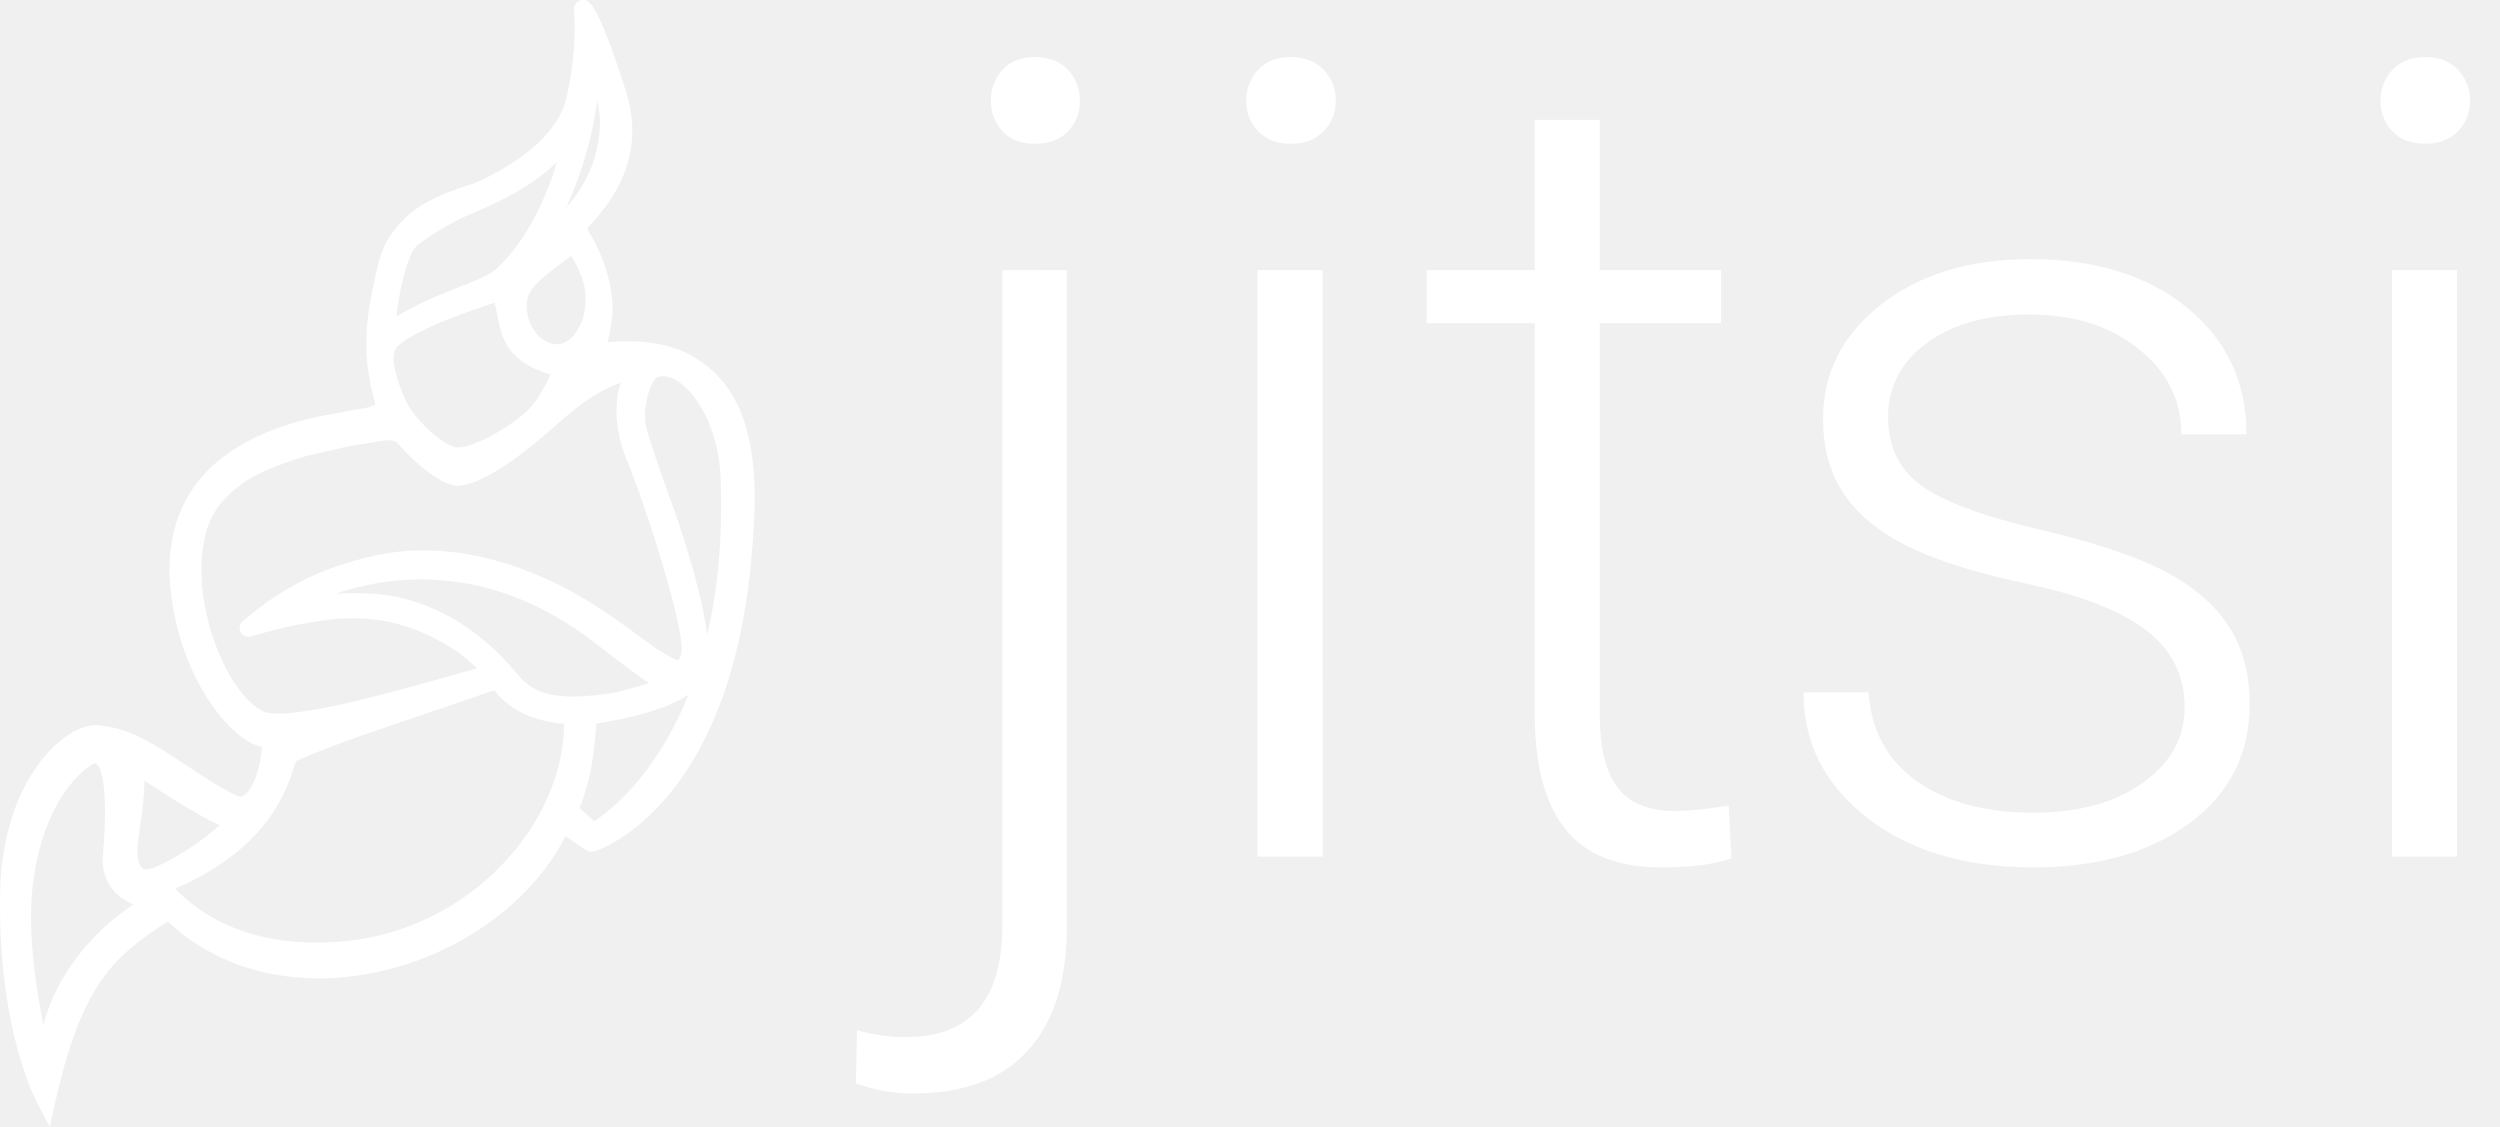
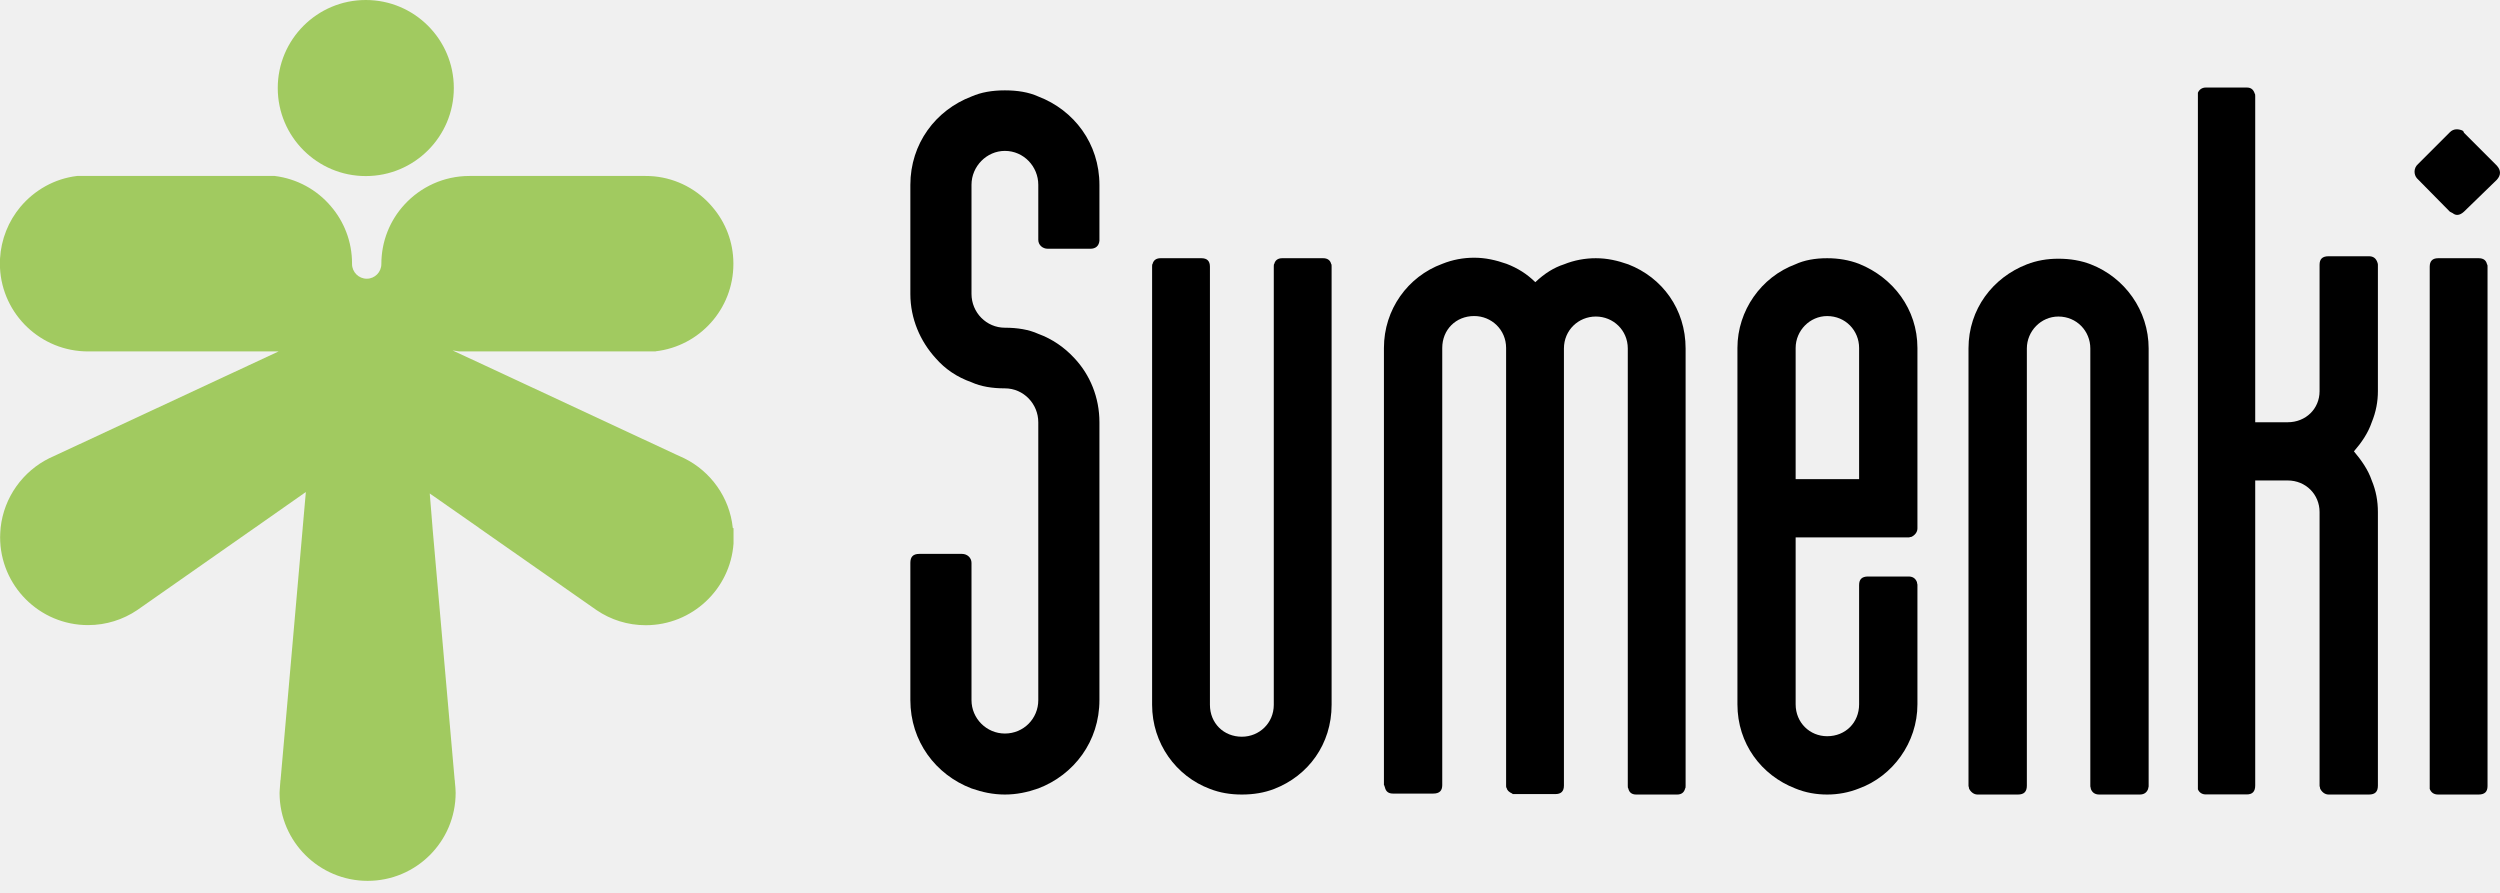
- <svg xmlns="http://www.w3.org/2000/svg" width="71" height="32" viewBox="0 0 71 32" fill="none">
-   <path d="M20.945 11.496C20.688 10.945 20.272 10.482 19.752 10.166C19.133 9.773 18.36 9.69 17.821 9.69C17.639 9.69 17.458 9.7 17.277 9.718H17.264C17.274 9.644 17.293 9.548 17.309 9.47C17.336 9.333 17.366 9.178 17.384 9.016C17.456 8.321 17.208 7.387 16.753 6.636C16.681 6.516 16.684 6.476 16.684 6.476C16.706 6.442 16.733 6.41 16.763 6.383L16.805 6.339C17.88 5.187 18.206 3.921 17.77 2.567C16.944 1.24512e-05 16.722 1.24425e-05 16.56 1.24425e-05C16.524 -0 16.488 0.007 16.455 0.021C16.422 0.036 16.392 0.057 16.368 0.084C16.341 0.116 16.322 0.154 16.31 0.195C16.299 0.236 16.297 0.278 16.303 0.32C16.387 1.171 16.195 2.39 16.067 2.854C15.911 3.437 15.363 4.308 13.635 5.135C13.514 5.187 13.39 5.233 13.264 5.272C12.7 5.46 11.758 5.776 11.235 6.497C10.84 6.959 10.744 7.423 10.573 8.259C10.421 9.003 10.298 9.908 10.539 10.989C10.563 11.096 10.586 11.186 10.607 11.266C10.622 11.323 10.635 11.372 10.645 11.415L10.665 11.411L10.644 11.416C10.66 11.48 10.65 11.496 10.627 11.512C10.543 11.545 10.458 11.571 10.371 11.59C10.115 11.631 9.859 11.677 9.614 11.725C8.836 11.859 6.483 12.264 5.4 13.989C4.731 15.053 4.636 16.442 5.117 18.123C5.615 19.788 6.605 20.931 7.282 21.164L7.293 21.168C7.342 21.19 7.388 21.208 7.434 21.224C7.434 21.27 7.429 21.327 7.423 21.391C7.419 21.419 7.414 21.45 7.41 21.483C7.336 22.026 7.08 22.611 6.819 22.627C6.681 22.6 6.136 22.291 5.75 22.037C5.626 21.956 5.509 21.879 5.398 21.805C4.321 21.093 3.727 20.7 2.819 20.599C2.788 20.596 2.757 20.594 2.726 20.594C1.766 20.594 0.038 22.211 0.001 25.432C-0.017 27.046 0.152 28.522 0.505 29.818C0.757 30.747 1.026 31.276 1.104 31.418L1.415 32L1.557 31.36C2.306 27.968 3.23 27.151 4.768 26.173C5.895 27.229 7.375 27.786 9.061 27.786C10.482 27.786 11.969 27.373 13.246 26.623C14.501 25.887 15.47 24.895 16.062 23.748C16.161 23.812 16.28 23.896 16.358 23.951C16.64 24.148 16.7 24.189 16.8 24.189H16.809C16.919 24.185 17.957 23.837 19.02 22.538C19.638 21.784 20.147 20.851 20.534 19.763C21.013 18.419 21.302 16.832 21.4 15.047C21.509 13.548 21.357 12.355 20.948 11.499L20.945 11.496ZM16.963 2.868C17.052 3.228 17.064 3.603 16.997 3.968C16.897 4.677 16.597 5.312 16.083 5.891C16.521 4.931 16.817 3.913 16.963 2.868ZM16.221 7.27C16.377 7.506 16.497 7.765 16.575 8.038C16.662 8.395 16.646 8.77 16.53 9.119C16.346 9.556 16.1 9.777 15.797 9.777H15.757C15.65 9.761 15.548 9.723 15.456 9.667C15.067 9.439 14.856 8.835 15.008 8.392C15.014 8.379 15.02 8.365 15.026 8.351C15.051 8.287 15.122 8.164 15.319 7.974C15.601 7.725 16.012 7.411 16.22 7.27L16.221 7.27ZM11.715 7.149L11.719 7.142V7.136C11.802 6.931 12.375 6.6 12.755 6.38C12.803 6.352 12.85 6.324 12.897 6.298C13.064 6.21 13.235 6.131 13.409 6.061C14.035 5.795 15.009 5.38 15.812 4.608C15.579 5.425 15.018 6.8 14.097 7.633C13.892 7.818 13.479 7.981 12.999 8.171C12.483 8.374 11.862 8.619 11.26 8.988C11.306 8.517 11.452 7.695 11.712 7.149H11.715ZM11.315 9.811C11.625 9.555 12.192 9.208 14.05 8.595C14.063 8.652 14.078 8.726 14.092 8.8C14.103 8.856 14.115 8.919 14.129 8.988C14.251 9.588 14.385 10.263 15.635 10.637C15.519 10.893 15.28 11.326 15.196 11.409L15.169 11.432L15.149 11.464C14.906 11.854 13.592 12.706 13.003 12.706C12.978 12.706 12.952 12.704 12.928 12.7C12.573 12.632 11.759 11.909 11.52 11.374C11.057 10.325 11.152 9.947 11.312 9.813L11.315 9.811ZM6.686 19.439C6.005 18.426 5.489 16.655 5.827 15.232V15.226C5.99 14.451 6.531 13.995 6.755 13.835L6.787 13.812C7.118 13.523 7.797 13.217 8.698 12.95C8.826 12.917 8.896 12.902 8.899 12.902C9.065 12.868 9.246 12.826 9.422 12.786C9.755 12.701 10.093 12.635 10.433 12.588C10.518 12.579 10.604 12.563 10.685 12.547C10.796 12.523 10.909 12.508 11.022 12.504C11.113 12.499 11.202 12.523 11.278 12.572C11.612 12.968 12.43 13.752 12.966 13.798H12.982H13C13.611 13.765 14.568 13.169 15.845 12.026C16.062 11.834 16.264 11.666 16.462 11.519L16.486 11.501C16.834 11.236 17.218 11.022 17.626 10.864C17.493 11.302 17.386 12.05 17.818 13.104C18.043 13.649 18.474 14.878 18.832 16.081C19.448 18.154 19.362 18.518 19.35 18.552C19.333 18.623 19.305 18.69 19.267 18.752C19.219 18.743 19.173 18.726 19.13 18.703C18.819 18.56 18.471 18.304 18.064 18.003C17.309 17.45 16.37 16.761 14.996 16.224C13.987 15.83 12.983 15.63 12.015 15.63C11.614 15.629 11.213 15.668 10.819 15.744C8.655 16.171 7.514 17.125 6.901 17.638L6.897 17.642C6.856 17.675 6.827 17.719 6.813 17.769C6.799 17.819 6.801 17.872 6.818 17.921C6.836 17.969 6.868 18.01 6.91 18.039C6.952 18.068 7.002 18.083 7.054 18.083C7.109 18.083 7.164 18.067 7.343 18.015C7.992 17.822 8.656 17.684 9.327 17.602C9.568 17.574 9.81 17.559 10.053 17.559C11.1 17.559 12.064 17.879 13.084 18.572C13.318 18.767 13.461 18.897 13.547 18.982L13.459 19.005L12.84 19.18C11.308 19.613 8.991 20.267 7.895 20.267C7.811 20.268 7.727 20.263 7.644 20.253C7.359 20.211 7.013 19.914 6.691 19.439L6.686 19.439ZM2.167 27.212C1.736 27.774 1.418 28.415 1.232 29.098C1.026 28.111 0.784 26.486 0.922 25.222C1.208 22.602 2.506 21.724 2.699 21.678H2.711C2.722 21.678 2.735 21.678 2.76 21.706C2.864 21.818 3.088 22.294 2.925 24.261C2.886 24.666 2.984 25.009 3.215 25.28C3.372 25.459 3.57 25.599 3.791 25.687C3.167 26.1 2.617 26.615 2.165 27.212L2.167 27.212ZM4.373 24.64C4.306 24.67 4.233 24.687 4.159 24.69C4.133 24.692 4.107 24.689 4.082 24.679C4.058 24.67 4.036 24.655 4.018 24.636C3.976 24.593 3.882 24.444 3.912 24.006C3.934 23.79 3.964 23.575 3.992 23.366C4.055 22.971 4.092 22.574 4.104 22.175C4.861 22.67 5.699 23.195 6.242 23.437C5.887 23.751 5.15 24.316 4.373 24.641V24.64ZM14.245 24.57C13.025 25.842 11.377 26.617 9.619 26.746C9.41 26.761 9.202 26.769 9.002 26.769C6.687 26.769 5.511 25.786 4.97 25.239C7.585 24.111 8.116 22.497 8.348 21.793C8.37 21.724 8.39 21.665 8.412 21.613C8.511 21.564 8.829 21.421 9.808 21.055C10.576 20.778 11.497 20.468 12.309 20.195C12.986 19.967 13.57 19.769 13.889 19.652L13.916 19.643C13.98 19.626 14.018 19.617 14.044 19.613L14.062 19.636C14.359 20.024 14.85 20.26 14.854 20.263C15.223 20.428 15.618 20.527 16.021 20.557C16.012 21.956 15.373 23.406 14.249 24.569L14.245 24.57ZM16.274 19.782C15.306 19.782 14.966 19.47 14.649 19.093C13.077 17.219 11.338 16.911 10.663 16.866C10.447 16.852 10.235 16.845 10.032 16.845C9.862 16.845 9.695 16.849 9.533 16.86C10.316 16.593 11.138 16.457 11.965 16.455C13.699 16.455 15.369 17.069 16.926 18.28C17.561 18.774 18.028 19.124 18.432 19.405C18.235 19.463 17.97 19.538 17.635 19.629L17.507 19.664C17.101 19.736 16.689 19.776 16.276 19.782H16.274ZM16.878 23.327C16.776 23.237 16.622 23.094 16.462 22.949C16.609 22.576 16.719 22.191 16.792 21.797C16.868 21.382 16.915 20.837 16.937 20.549C17.397 20.48 17.852 20.383 18.3 20.259C18.84 20.104 19.256 19.928 19.553 19.727C18.627 22.04 17.286 23.055 16.878 23.325V23.327ZM20.082 18.038C19.944 16.899 19.483 15.489 19.302 14.941C19.283 14.877 19.267 14.831 19.256 14.797C19.243 14.754 19.201 14.638 19.116 14.401C18.893 13.781 18.43 12.492 18.348 12.111C18.229 11.55 18.497 10.779 18.668 10.712C18.72 10.692 18.776 10.682 18.833 10.682C19.148 10.682 19.537 10.979 19.845 11.459C20.217 12.035 20.438 12.799 20.467 13.603C20.531 15.357 20.368 16.822 20.083 18.038" fill="white" />
-   <path d="M30.298 7.67V26.314C30.298 27.853 29.928 29.029 29.189 29.839C28.45 30.65 27.362 31.055 25.925 31.055C25.373 31.056 24.826 30.958 24.309 30.766L24.339 29.254C24.789 29.387 25.256 29.454 25.725 29.454C27.552 29.454 28.465 28.401 28.465 26.296V7.672L30.298 7.67ZM29.39 1.62C29.79 1.62 30.103 1.74 30.329 1.98C30.554 2.216 30.675 2.533 30.668 2.859C30.672 3.019 30.644 3.179 30.586 3.329C30.528 3.479 30.441 3.616 30.329 3.731C30.103 3.966 29.79 4.083 29.39 4.083C28.999 4.083 28.694 3.965 28.474 3.731C28.253 3.496 28.134 3.182 28.143 2.859C28.134 2.534 28.253 2.218 28.474 1.98C28.694 1.74 29 1.62 29.39 1.62Z" fill="white" />
-   <path d="M35.395 2.859C35.387 2.533 35.509 2.216 35.734 1.98C35.959 1.74 36.267 1.62 36.657 1.62C37.048 1.62 37.358 1.74 37.589 1.98C37.703 2.096 37.791 2.233 37.851 2.384C37.91 2.535 37.939 2.697 37.935 2.859C37.94 3.02 37.911 3.181 37.852 3.33C37.792 3.48 37.703 3.617 37.589 3.731C37.358 3.966 37.048 4.084 36.657 4.083C36.267 4.083 35.959 3.965 35.734 3.731C35.622 3.616 35.535 3.479 35.477 3.329C35.419 3.179 35.391 3.019 35.395 2.859ZM37.566 24.328H35.715V7.67H37.562L37.566 24.328Z" fill="white" />
-   <path d="M45.432 3.405V7.67H48.88V9.179H45.432V20.291C45.432 21.216 45.599 21.905 45.932 22.357C46.266 22.808 46.823 23.035 47.603 23.035C47.91 23.035 48.408 22.983 49.096 22.881L49.172 24.376C48.69 24.547 48.033 24.633 47.202 24.636C45.94 24.636 45.021 24.269 44.446 23.535C43.871 22.801 43.585 21.721 43.587 20.294V9.179H40.52V7.67H43.587V3.405H45.432Z" fill="white" />
-   <path d="M62.044 20.096C62.044 19.183 61.677 18.449 60.943 17.894C60.21 17.34 59.104 16.907 57.626 16.593C56.147 16.28 55 15.921 54.184 15.516C53.368 15.111 52.763 14.615 52.368 14.028C51.972 13.443 51.775 12.735 51.775 11.904C51.775 10.59 52.325 9.504 53.423 8.648C54.521 7.791 55.927 7.362 57.641 7.36C59.498 7.36 60.989 7.819 62.113 8.738C63.237 9.657 63.8 10.855 63.799 12.333H61.951C61.951 11.358 61.544 10.548 60.728 9.901C59.912 9.254 58.883 8.931 57.641 8.931C56.429 8.931 55.457 9.201 54.723 9.74C53.99 10.278 53.623 10.979 53.622 11.84C53.622 12.672 53.928 13.316 54.538 13.772C55.149 14.229 56.262 14.647 57.879 15.027C59.496 15.406 60.707 15.812 61.513 16.243C62.319 16.675 62.916 17.193 63.305 17.798C63.695 18.404 63.89 19.138 63.89 20C63.89 21.408 63.323 22.532 62.189 23.372C61.055 24.211 59.574 24.632 57.747 24.634C55.808 24.634 54.235 24.164 53.029 23.226C51.822 22.287 51.219 21.099 51.22 19.662H53.067C53.139 20.739 53.593 21.578 54.429 22.179C55.266 22.78 56.372 23.08 57.747 23.08C59.031 23.08 60.067 22.797 60.857 22.233C61.647 21.669 62.042 20.956 62.044 20.096Z" fill="white" />
-   <path d="M67.61 2.859C67.602 2.533 67.723 2.216 67.948 1.98C68.174 1.74 68.482 1.62 68.872 1.62C69.263 1.62 69.573 1.74 69.804 1.98C69.917 2.096 70.005 2.233 70.064 2.385C70.123 2.536 70.151 2.697 70.147 2.859C70.151 3.02 70.123 3.181 70.064 3.33C70.004 3.48 69.915 3.617 69.801 3.731C69.57 3.966 69.259 4.084 68.87 4.083C68.48 4.083 68.172 3.965 67.946 3.731C67.834 3.616 67.747 3.479 67.689 3.329C67.63 3.179 67.603 3.019 67.607 2.859H67.61ZM69.778 24.328H67.933V7.67H69.781L69.778 24.328Z" fill="white" />
+ <svg xmlns="http://www.w3.org/2000/svg" viewBox="0 0 70 25" fill="none">
+   <path d="M10.242 4.93C11.603 4.93 12.707 3.826 12.707 2.465C12.707 1.104 11.603 0 10.242 0C8.88 0 7.777 1.104 7.777 2.465C7.777 3.826 8.88 4.93 10.242 4.93Z" fill="#A1CA60" />
+   <path d="M18.359 9.836C19.586 9.695 20.535 8.654 20.535 7.388V7.371C20.532 6.769 20.312 6.223 19.951 5.8C19.549 5.319 18.964 4.999 18.308 4.937C18.232 4.93 18.153 4.927 18.07 4.927H13.144C12.425 4.927 11.775 5.236 11.325 5.728C10.923 6.164 10.678 6.749 10.678 7.392C10.678 7.619 10.496 7.804 10.269 7.804C10.043 7.804 9.857 7.619 9.857 7.392V7.375C9.857 6.763 9.633 6.202 9.262 5.772C8.874 5.315 8.32 5.006 7.694 4.927H2.159C1.523 5.002 0.963 5.326 0.571 5.793C0.241 6.188 0.031 6.694 0 7.247V7.502C0.065 8.805 1.145 9.84 2.465 9.84H7.801L6.931 10.245L1.506 12.772L1.386 12.827C0.643 13.192 0.11 13.921 0.017 14.78V14.787C0.01 14.87 0.003 14.955 0.003 15.041C0.003 16.399 1.104 17.503 2.465 17.503C2.974 17.503 3.448 17.348 3.84 17.084L7.117 14.79L7.127 14.784L8.564 13.776L8.475 14.784V14.79L8.042 19.724L7.856 21.838L7.852 21.852L7.832 22.117C7.828 22.144 7.828 22.172 7.828 22.199V22.216C7.835 23.568 8.939 24.664 10.293 24.664C11.655 24.664 12.758 23.561 12.758 22.199C12.758 22.175 12.758 22.151 12.755 22.124L12.752 22.065L12.745 21.986L12.738 21.911L12.735 21.852L12.731 21.845L12.545 19.727L12.112 14.794V14.787L12.033 13.817L13.412 14.78L13.419 14.787L16.709 17.087C17.101 17.352 17.572 17.506 18.081 17.506C19.38 17.506 20.449 16.496 20.539 15.217V14.787H20.522C20.522 14.784 20.522 14.784 20.518 14.78C20.429 13.924 19.896 13.195 19.157 12.831L19.029 12.772L18.923 12.724L13.604 10.245L12.731 9.84L12.673 9.812C12.731 9.822 12.796 9.833 12.858 9.84H18.359V9.836Z" fill="#A1CA60" />
+   <path d="M30.784 6.742C30.77 6.886 30.677 6.965 30.533 6.965H29.337C29.192 6.965 29.072 6.859 29.072 6.715V5.174C29.072 4.662 28.663 4.225 28.137 4.225C27.625 4.225 27.202 4.659 27.202 5.174V8.227C27.202 8.753 27.621 9.176 28.137 9.176C28.491 9.176 28.807 9.228 29.072 9.348C29.467 9.492 29.808 9.73 30.086 10.032C30.519 10.493 30.784 11.126 30.784 11.823V19.6C30.784 20.759 30.073 21.694 29.072 22.076C28.769 22.182 28.467 22.247 28.137 22.247C27.807 22.247 27.504 22.182 27.202 22.076C26.201 21.694 25.49 20.759 25.49 19.6V15.76C25.49 15.588 25.569 15.509 25.741 15.509H26.937C27.081 15.509 27.202 15.616 27.202 15.76V19.604C27.202 20.116 27.621 20.539 28.137 20.539C28.663 20.539 29.072 20.119 29.072 19.604V11.823C29.072 11.311 28.663 10.874 28.137 10.874C27.783 10.874 27.466 10.823 27.202 10.703C26.793 10.558 26.466 10.335 26.201 10.032C25.768 9.558 25.49 8.925 25.49 8.231V5.178C25.49 4.019 26.201 3.084 27.202 2.702C27.466 2.585 27.779 2.53 28.137 2.53C28.494 2.53 28.807 2.582 29.072 2.702C30.073 3.084 30.784 4.019 30.784 5.178V6.742Z" fill="black" />
+   <path d="M37.285 19.734C37.285 20.841 36.629 21.721 35.68 22.089C35.405 22.196 35.102 22.247 34.772 22.247C34.442 22.247 34.153 22.196 33.878 22.089C32.929 21.735 32.259 20.814 32.259 19.734V7.467C32.259 7.426 32.259 7.402 32.273 7.388C32.3 7.282 32.379 7.23 32.496 7.23H33.641C33.799 7.23 33.878 7.309 33.878 7.467V19.734C33.878 20.247 34.26 20.628 34.772 20.628C35.26 20.628 35.666 20.247 35.666 19.734V7.467C35.666 7.426 35.666 7.402 35.68 7.388C35.707 7.282 35.786 7.23 35.903 7.23H37.048C37.165 7.23 37.244 7.282 37.272 7.388C37.285 7.402 37.285 7.43 37.285 7.467V19.734Z" fill="black" />
+   <path d="M47.197 21.997C47.197 22.038 47.197 22.062 47.184 22.076C47.156 22.192 47.077 22.247 46.96 22.247H45.815C45.698 22.247 45.619 22.196 45.592 22.076C45.578 22.062 45.578 22.034 45.578 21.997V9.757C45.578 9.245 45.169 8.863 44.684 8.863C44.196 8.863 43.79 9.245 43.79 9.757V21.997C43.79 22.155 43.711 22.234 43.553 22.234H42.408H42.356L42.343 22.22C42.25 22.179 42.198 22.127 42.185 22.062C42.171 22.048 42.171 22.034 42.171 21.997V9.743C42.171 9.231 41.762 8.849 41.277 8.849C40.765 8.849 40.383 9.231 40.383 9.743V21.983C40.383 22.141 40.304 22.22 40.132 22.22H39.001C38.884 22.22 38.805 22.168 38.778 22.048C38.764 21.997 38.75 21.969 38.75 21.983V9.743C38.75 8.664 39.42 7.742 40.383 7.388C40.672 7.271 40.974 7.216 41.277 7.216C41.593 7.216 41.882 7.282 42.185 7.388C42.501 7.509 42.762 7.677 42.989 7.901C43.254 7.65 43.515 7.491 43.79 7.402C44.079 7.285 44.382 7.23 44.684 7.23C45 7.23 45.289 7.295 45.592 7.402C46.541 7.77 47.197 8.654 47.197 9.757V21.997Z" fill="black" />
+   <path d="M50.278 15.048V19.721C50.278 20.233 50.673 20.614 51.161 20.614C51.674 20.614 52.055 20.233 52.055 19.721V16.379C52.055 16.221 52.134 16.142 52.306 16.142H53.437C53.558 16.142 53.633 16.193 53.675 16.3C53.675 16.341 53.688 16.341 53.688 16.379V19.721C53.688 20.8 52.99 21.735 52.055 22.076C51.766 22.192 51.464 22.247 51.161 22.247C50.859 22.247 50.556 22.196 50.267 22.076C49.319 21.708 48.648 20.824 48.648 19.721V9.743C48.648 8.691 49.319 7.756 50.267 7.402C50.518 7.285 50.821 7.23 51.161 7.23C51.478 7.23 51.78 7.282 52.055 7.388C53.004 7.77 53.688 8.654 53.688 9.743V13.652V13.666V14.797C53.688 14.904 53.609 14.993 53.516 15.034C53.475 15.034 53.475 15.048 53.437 15.048H50.278ZM50.278 13.415H52.055V9.743C52.055 9.255 51.674 8.85 51.161 8.85C50.673 8.85 50.278 9.259 50.278 9.743V13.415Z" fill="black" />
+   <path d="M60.162 22.01C60.162 22.052 60.148 22.052 60.148 22.089C60.107 22.196 60.031 22.247 59.911 22.247H58.78C58.663 22.247 58.584 22.196 58.543 22.089C58.543 22.048 58.529 22.048 58.529 22.01V9.757C58.529 9.269 58.147 8.863 57.635 8.863C57.147 8.863 56.752 9.272 56.752 9.757V21.997C56.752 22.168 56.672 22.247 56.501 22.247H55.369C55.263 22.247 55.173 22.168 55.132 22.076C55.132 22.034 55.118 22.034 55.118 21.997V9.757C55.118 8.65 55.803 7.77 56.752 7.402C57.027 7.295 57.319 7.244 57.635 7.244C57.965 7.244 58.268 7.295 58.543 7.402C59.492 7.77 60.162 8.691 60.162 9.757V22.01Z" fill="black" />
+   <path d="M65.91 12.638C66.12 12.889 66.306 13.15 66.409 13.453C66.529 13.742 66.581 14.031 66.581 14.337V21.997C66.581 22.168 66.502 22.247 66.33 22.247H65.199C65.092 22.247 65.003 22.168 64.962 22.076C64.962 22.034 64.948 22.034 64.948 21.997V14.337C64.948 13.848 64.566 13.453 64.054 13.453H63.383H63.174H63.146V21.993C63.146 22.165 63.067 22.244 62.909 22.244H61.764C61.658 22.244 61.578 22.192 61.541 22.1V2.596C61.582 2.503 61.661 2.451 61.764 2.451H62.909C63.026 2.451 63.095 2.503 63.133 2.623C63.146 2.637 63.146 2.664 63.146 2.702V11.823H63.174H64.054C64.566 11.823 64.948 11.442 64.948 10.954V7.412C64.948 7.254 65.027 7.175 65.199 7.175H66.33C66.447 7.175 66.526 7.227 66.567 7.347C66.567 7.361 66.581 7.375 66.581 7.412V10.954C66.581 11.242 66.529 11.531 66.409 11.823C66.306 12.126 66.124 12.391 65.91 12.638Z" fill="black" />
+   <path d="M69.912 4.638C70.029 4.769 70.029 4.903 69.912 5.033L68.991 5.927C68.874 6.034 68.767 6.044 68.675 5.968L68.596 5.927L67.674 4.992C67.581 4.885 67.581 4.703 67.702 4.597L68.596 3.703C68.702 3.596 68.833 3.61 68.939 3.651C68.967 3.665 68.981 3.679 68.991 3.717L69.912 4.638ZM69.651 22.01C69.651 22.168 69.572 22.247 69.4 22.247H68.269C68.152 22.247 68.073 22.196 68.032 22.089V22.01V7.467C68.032 7.309 68.111 7.23 68.269 7.23H69.4C69.531 7.23 69.61 7.282 69.637 7.402C69.651 7.416 69.651 7.43 69.651 7.467V22.01Z" fill="black" />
</svg>
